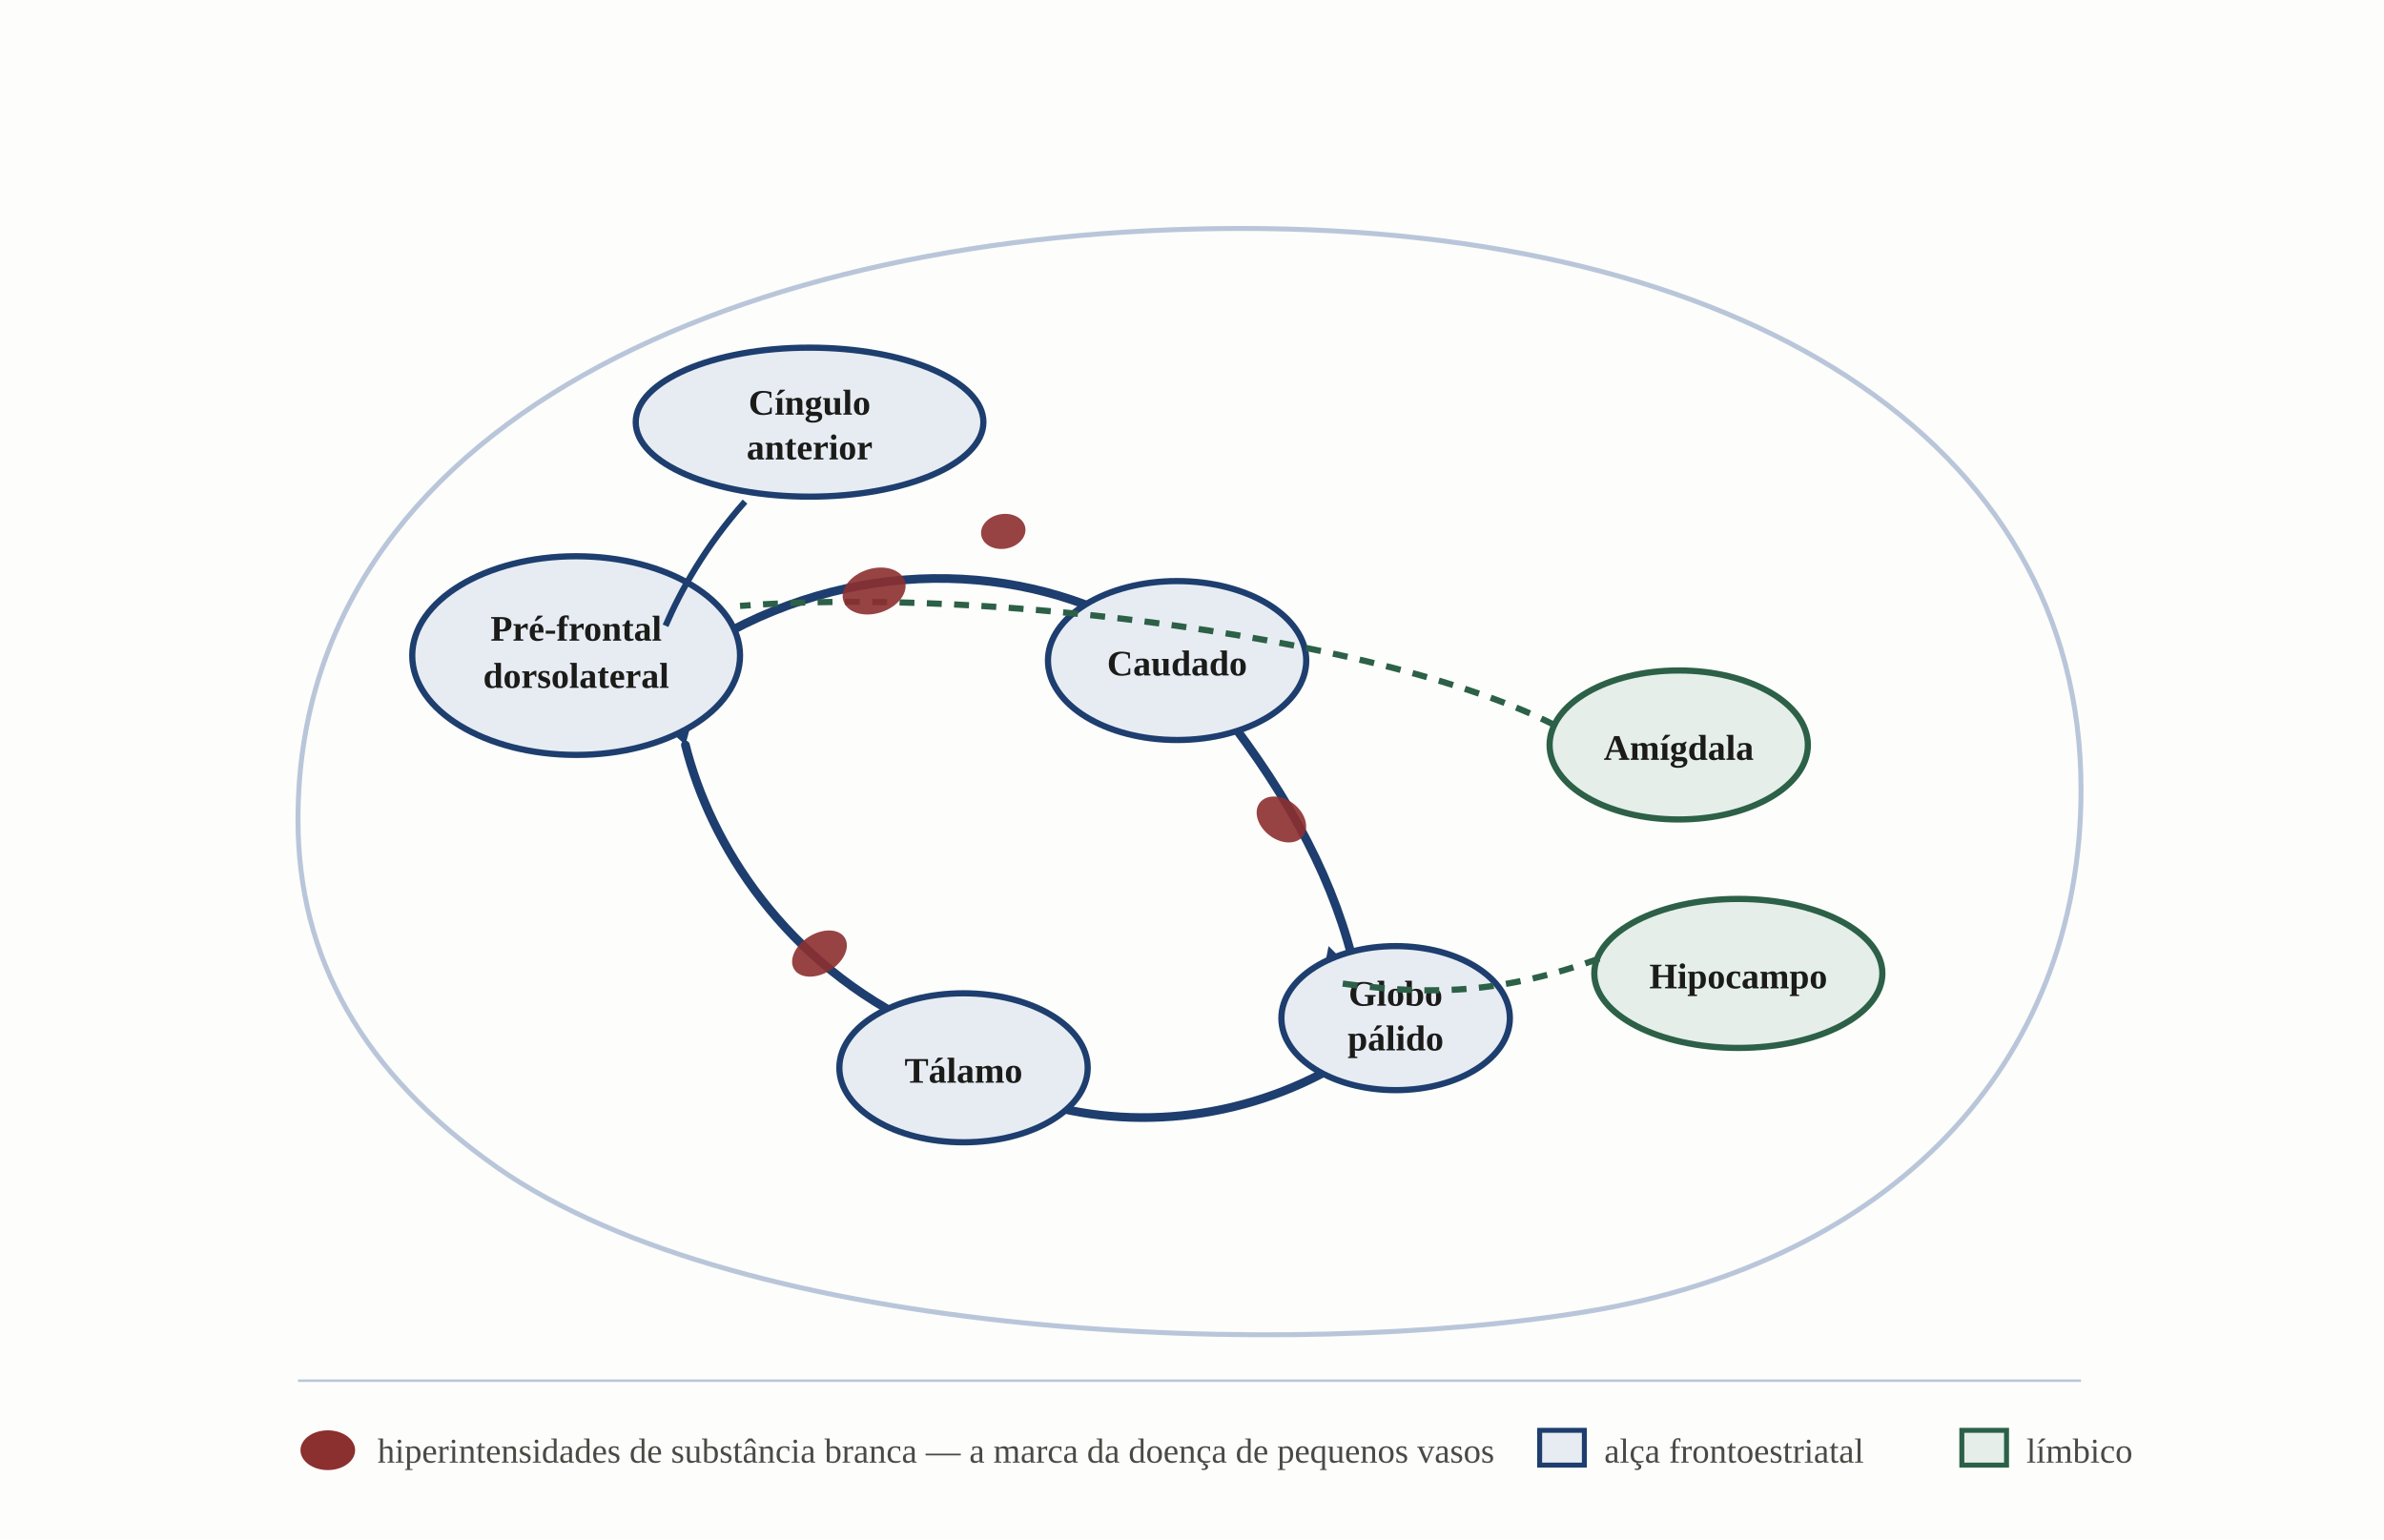
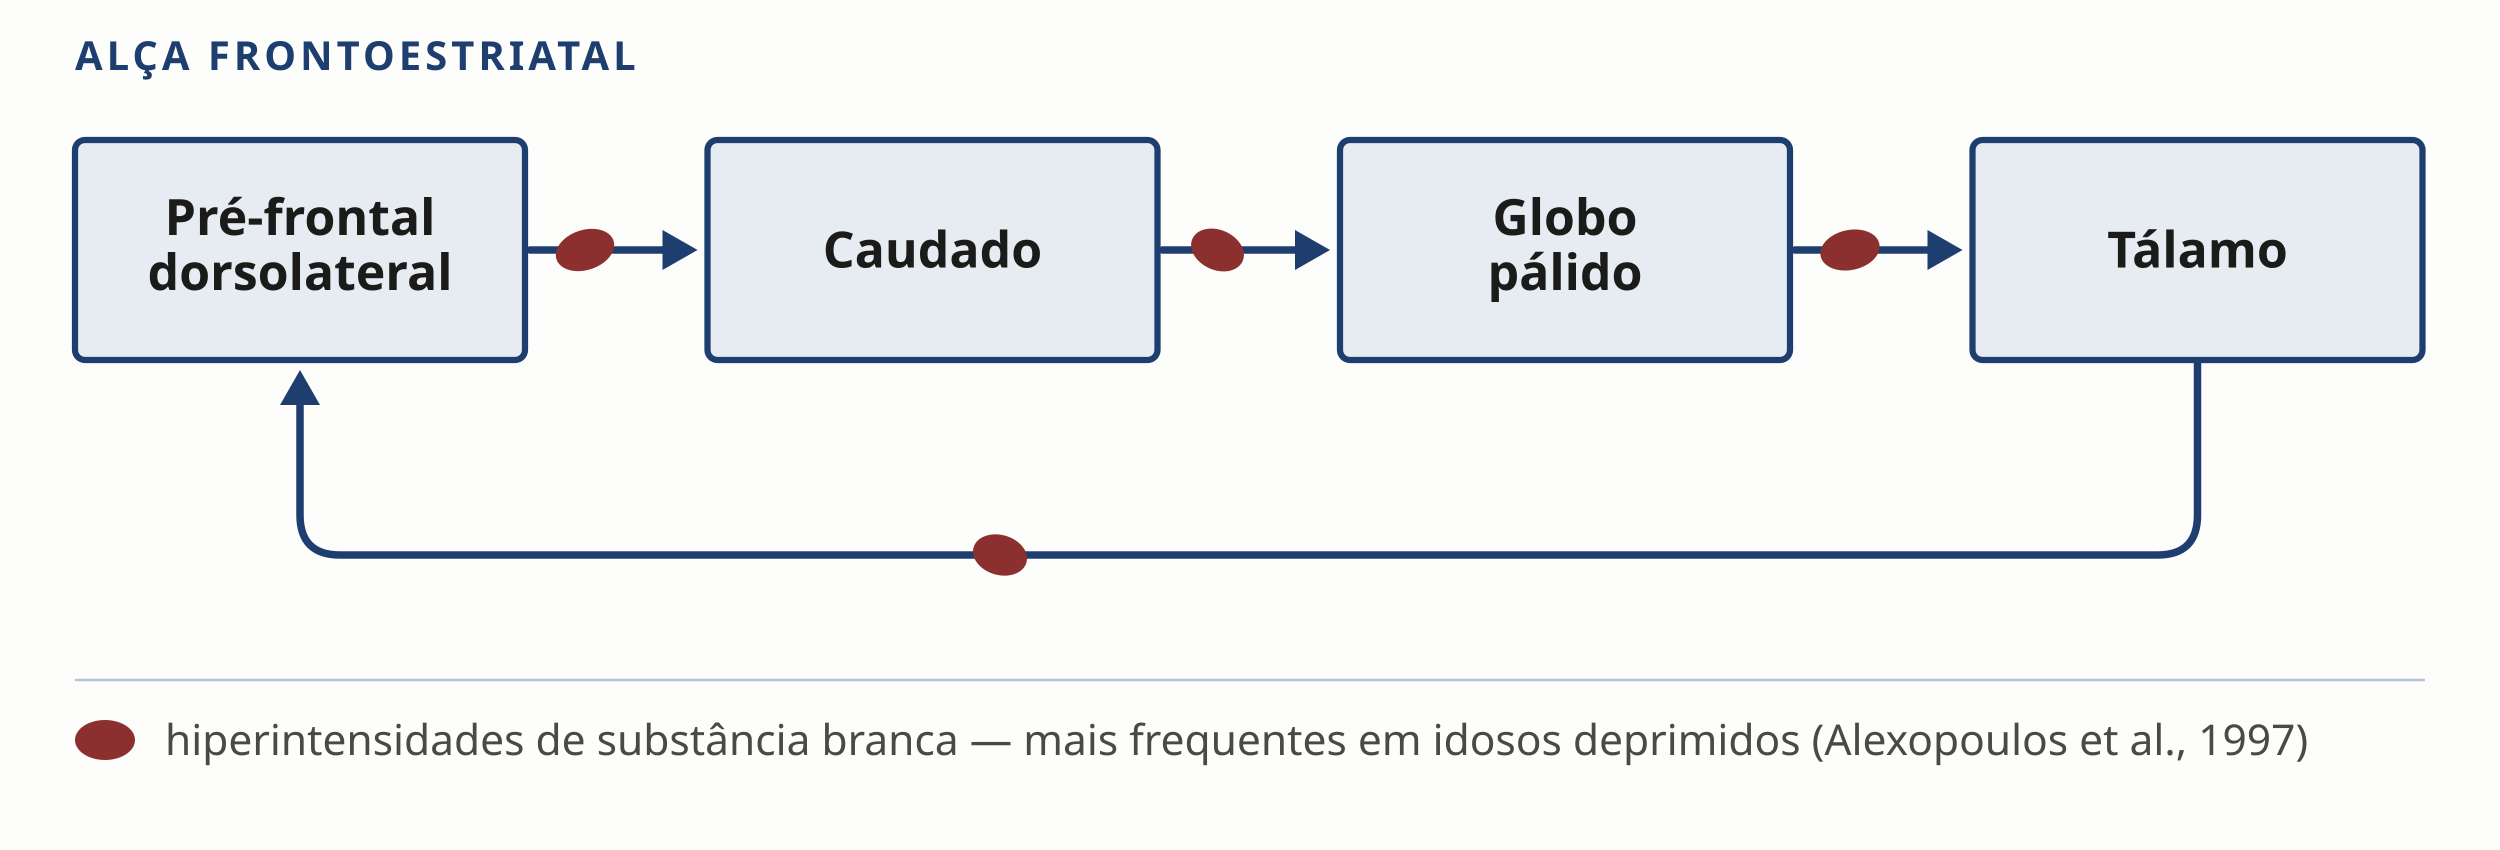
- <svg xmlns="http://www.w3.org/2000/svg" viewBox="0 0 960 620" width="960" height="620" role="img" aria-label="Esquema do circuito frontoestriatal-límbico: córtex pré-frontal dorsolateral, cíngulo anterior, núcleo caudado, globo pálido e tálamo formam uma alça fechada; amígdala e hipocampo se conectam ao pré-frontal. Lesões de substância branca marcadas sobre a alça indicam onde a doença de pequenos vasos interrompe o circuito.">
-   <rect width="960" height="620" fill="#fdfdfb" />
-   <g font-family="Source Sans 3, Segoe UI, system-ui, sans-serif">
-     <path d="M120 330 C120 170 300 92 500 92 C700 92 838 176 838 318 C838 430 760 508 640 528 C520 548 300 540 200 470 C146 432 120 386 120 330 Z" fill="#fdfdfb" stroke="#b9c6da" stroke-width="2" />
-     <g fill="none" stroke="#1d3e6e" stroke-width="3.5" stroke-linecap="round">
-       <path d="M272 268 C330 226 400 224 452 250" />
-       <path d="M492 286 C520 322 538 356 546 392" />
-       <path d="M540 428 C500 452 452 456 412 442" />
-       <path d="M372 414 C316 388 286 340 276 300" />
+ <svg xmlns="http://www.w3.org/2000/svg" viewBox="0 0 1000 340" width="1000" height="340" role="img" aria-label="A alça frontoestriatal desenhada como um circuito fechado: pré-frontal dorsolateral, caudado, globo pálido e tálamo em sequência, com o retorno ao pré-frontal fechando a alça. Marcas vermelhas sobre as conexões indicam as hiperintensidades de substância branca que interrompem o circuito — a lesão está na fiação entre as estruturas, não dentro delas.">
+   <rect width="1000" height="340" fill="#fdfdfb" />
+   <g font-family="'Source Sans 3','Segoe UI',system-ui,sans-serif">
+     <text x="30" y="28" font-size="16" font-weight="700" fill="#1d3e6e" letter-spacing="1.6">ALÇA FRONTOESTRIATAL</text>
+     <g stroke="#1d3e6e" stroke-width="3" fill="none" stroke-linecap="round">
+       <path d="M212 100 H265" />
+       <path d="M465 100 H518" />
+       <path d="M718 100 H771" />
    </g>
    <g fill="#1d3e6e">
-       <path d="M452 250 l-15 -3 8 12 z" />
-       <path d="M546 392 l-11 -11 -3 15 z" />
-       <path d="M412 442 l13 -8 -12 -10 z" />
-       <path d="M276 300 l4 -15 -14 6 z" />
+       <path d="M265 92 l14 8 -14 8 z" />
+       <path d="M518 92 l14 8 -14 8 z" />
+       <path d="M771 92 l14 8 -14 8 z" />
    </g>
-     <g stroke="#1d3e6e" stroke-width="2.5">
-       <ellipse cx="232" cy="264" rx="66" ry="40" fill="#e7ecf3" />
-       <ellipse cx="474" cy="266" rx="52" ry="32" fill="#e7ecf3" />
-       <ellipse cx="562" cy="410" rx="46" ry="29" fill="#e7ecf3" />
-       <ellipse cx="388" cy="430" rx="50" ry="30" fill="#e7ecf3" />
+     <path d="M879 144 V206 Q879 222 863 222 H136 Q120 222 120 206 V156" fill="none" stroke="#1d3e6e" stroke-width="3" stroke-linecap="round" />
+     <path d="M112 162 l8 -14 8 14 z" fill="#1d3e6e" />
+     <g fill="#e7ecf3" stroke="#1d3e6e" stroke-width="2.5">
+       <rect x="30" y="56" width="180" height="88" rx="4" />
+       <rect x="283" y="56" width="180" height="88" rx="4" />
+       <rect x="536" y="56" width="180" height="88" rx="4" />
+       <rect x="789" y="56" width="180" height="88" rx="4" />
    </g>
-     <g text-anchor="middle" fill="#1b1b19" font-size="14.5" font-weight="600">
-       <text x="232" y="258">Pré-frontal</text>
-       <text x="232" y="277">dorsolateral</text>
-       <text x="474" y="272">Caudado</text>
-       <text x="562" y="405">Globo</text>
-       <text x="562" y="423">pálido</text>
-       <text x="388" y="436">Tálamo</text>
+     <g text-anchor="middle" fill="#1b1b19" font-size="20" font-weight="600">
+       <text x="120" y="94">Pré-frontal</text>
+       <text x="120" y="116">dorsolateral</text>
+       <text x="373" y="107">Caudado</text>
+       <text x="626" y="94">Globo</text>
+       <text x="626" y="116">pálido</text>
+       <text x="879" y="107">Tálamo</text>
    </g>
-     <g stroke="#2c6047" stroke-width="2.5">
-       <ellipse cx="676" cy="300" rx="52" ry="30" fill="#e5eee9" />
-       <ellipse cx="700" cy="392" rx="58" ry="30" fill="#e5eee9" />
+     <g fill="#8c2f2f">
+       <ellipse cx="234" cy="100" rx="12" ry="8" transform="rotate(-18 234 100)" />
+       <ellipse cx="487" cy="100" rx="11" ry="8" transform="rotate(24 487 100)" />
+       <ellipse cx="740" cy="100" rx="12" ry="8" transform="rotate(-12 740 100)" />
+       <ellipse cx="400" cy="222" rx="11" ry="8" transform="rotate(16 400 222)" />
    </g>
-     <g text-anchor="middle" fill="#1b1b19" font-size="14.5" font-weight="600">
-       <text x="676" y="306">Amígdala</text>
-       <text x="700" y="398">Hipocampo</text>
-     </g>
-     <g fill="none" stroke="#2c6047" stroke-width="2.5" stroke-dasharray="6 5">
-       <path d="M626 292 C560 258 400 236 298 244" />
-       <path d="M644 386 C600 402 570 400 540 396" />
-     </g>
-     <g stroke="#1d3e6e" stroke-width="2.5">
-       <ellipse cx="326" cy="170" rx="70" ry="30" fill="#e7ecf3" />
-     </g>
-     <text x="326" y="167" text-anchor="middle" font-size="14.5" font-weight="600" fill="#1b1b19">Cíngulo</text>
-     <text x="326" y="185" text-anchor="middle" font-size="14.5" font-weight="600" fill="#1b1b19">anterior</text>
-     <path d="M300 202 C284 220 274 238 268 252" fill="none" stroke="#1d3e6e" stroke-width="2.5" />
-     <g fill="#8c2f2f" opacity="0.9">
-       <ellipse cx="352" cy="238" rx="13" ry="9" transform="rotate(-18 352 238)" />
-       <ellipse cx="516" cy="330" rx="11" ry="8" transform="rotate(38 516 330)" />
-       <ellipse cx="330" cy="384" rx="12" ry="8" transform="rotate(-32 330 384)" />
-       <ellipse cx="404" cy="214" rx="9" ry="7" transform="rotate(-10 404 214)" />
-     </g>
-     <line x1="120" y1="556" x2="838" y2="556" stroke="#b9c6da" stroke-width="1" />
-     <g font-size="14" fill="#4a4a45">
-       <ellipse cx="132" cy="584" rx="11" ry="8" fill="#8c2f2f" />
-       <text x="152" y="589">hiperintensidades de substância branca — a marca da doença de pequenos vasos</text>
-       <rect x="620" y="576" width="18" height="14" fill="#e7ecf3" stroke="#1d3e6e" stroke-width="2" />
-       <text x="646" y="589">alça frontoestriatal</text>
-       <rect x="790" y="576" width="18" height="14" fill="#e5eee9" stroke="#2c6047" stroke-width="2" />
-       <text x="816" y="589">límbico</text>
-     </g>
+     <line x1="30" y1="272" x2="970" y2="272" stroke="#b9c6da" stroke-width="1" />
+     <ellipse cx="42" cy="296" rx="12" ry="8" fill="#8c2f2f" />
+     <text x="66" y="302" font-size="17" fill="#4a4a45">hiperintensidades de substância branca — mais frequentes em idosos deprimidos (Alexopoulos et al., 1997)</text>
  </g>
</svg>
